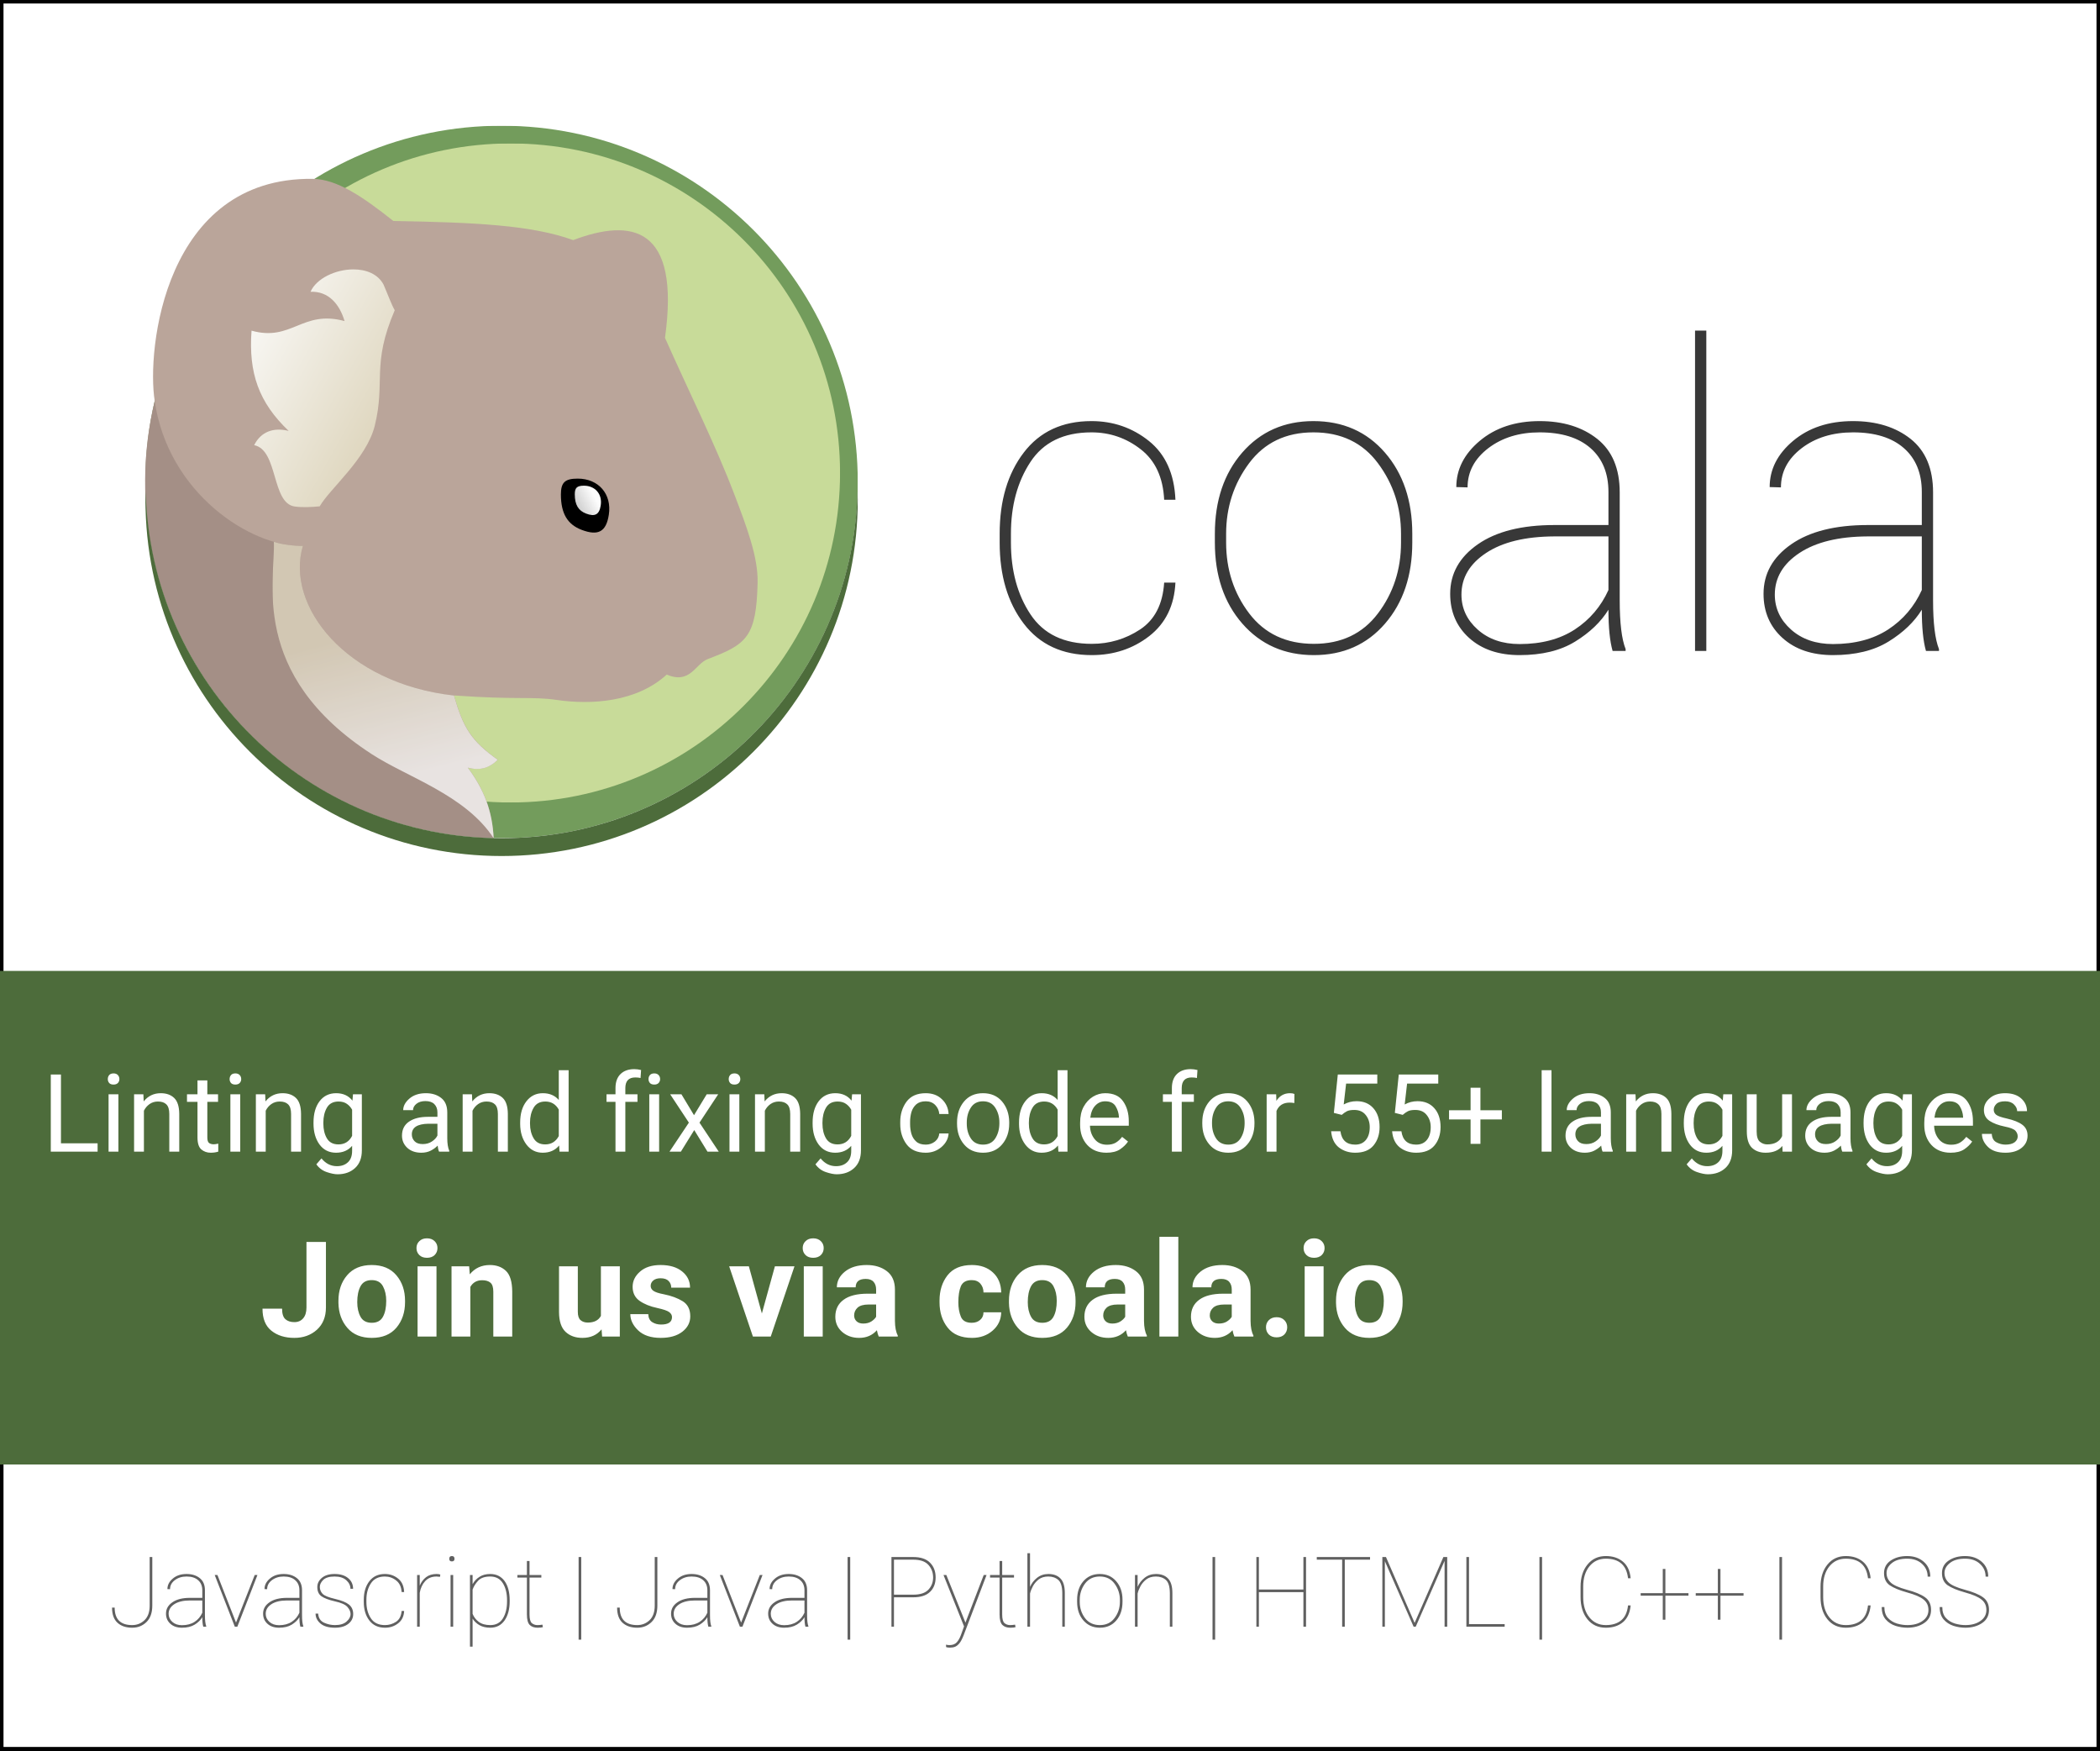
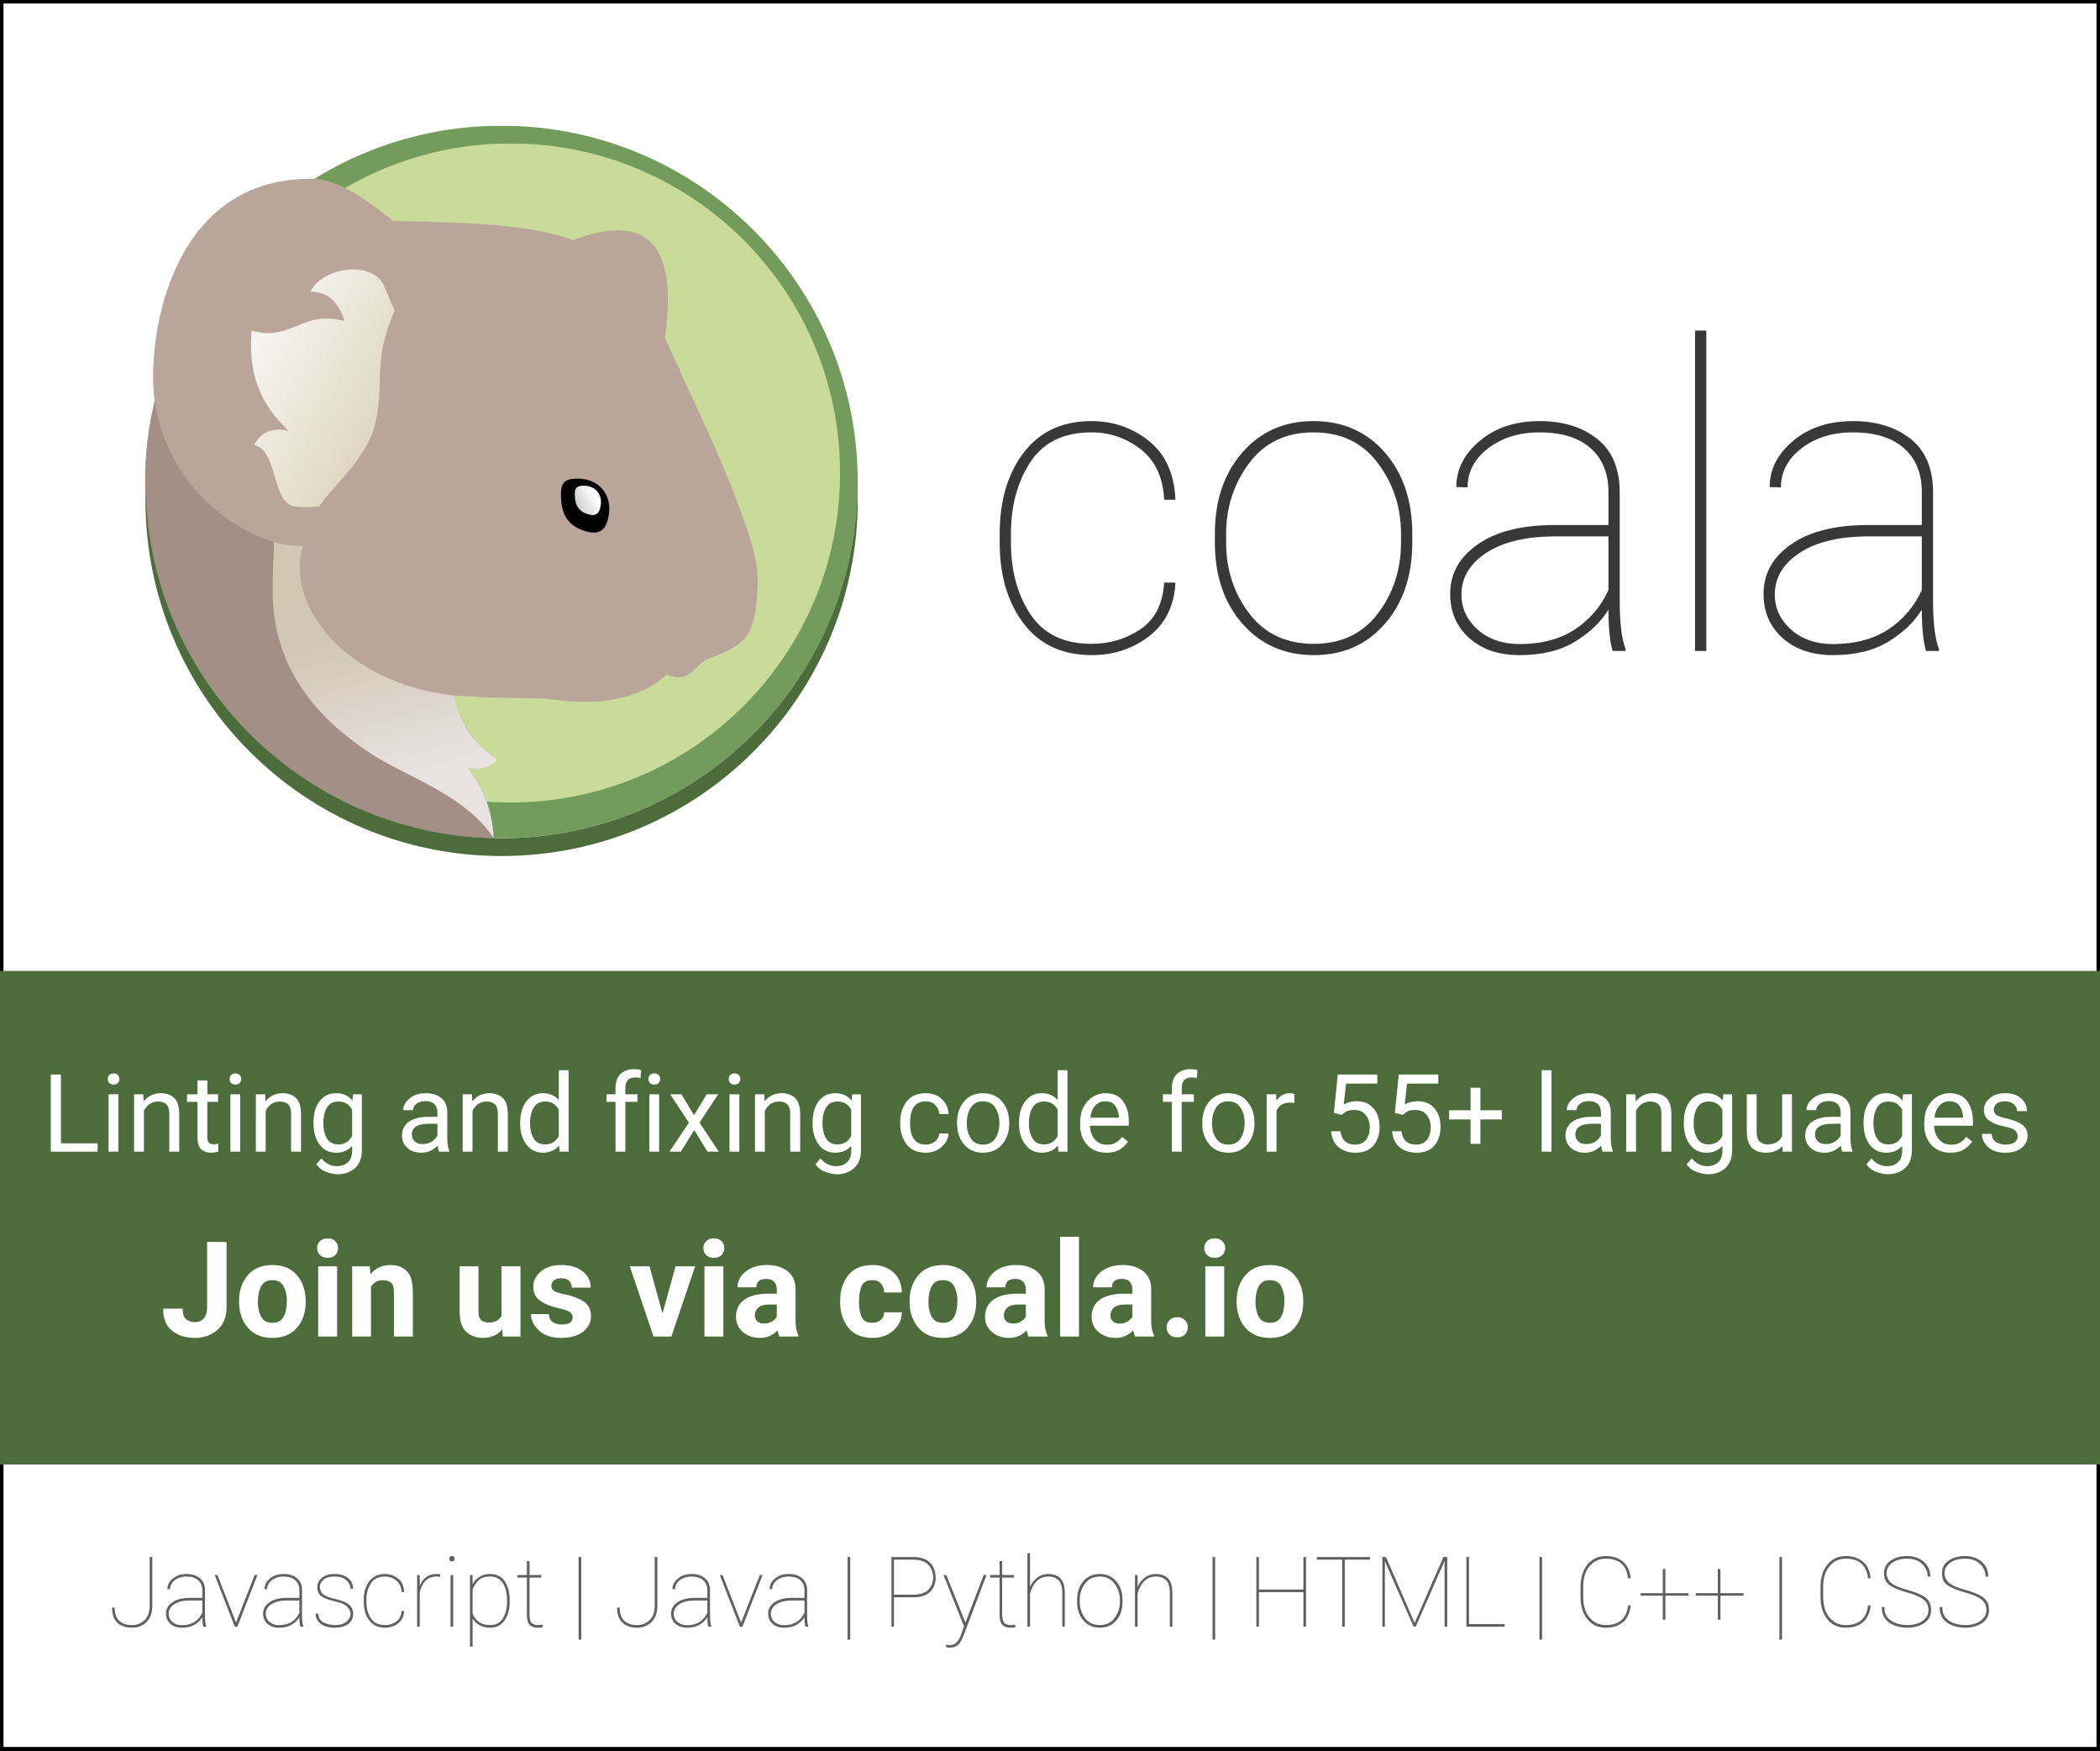
<svg xmlns="http://www.w3.org/2000/svg" id="svg2" version="1.1" xml:space="preserve" width="375" height="312.5" viewBox="0 0 375 312.5">
  <defs id="defs6">
    <clipPath clipPathUnits="userSpaceOnUse" id="clipPath16">
      <path d="M 0,250 300,250 300,0 0,0 0,250 Z" id="path18" />
    </clipPath>
    <clipPath clipPathUnits="userSpaceOnUse" id="clipPath28">
      <path d="M 0,250 300,250 300,0 0,0 0,250 Z" id="path30" />
    </clipPath>
    <clipPath clipPathUnits="userSpaceOnUse" id="clipPath36">
      <path d="m 20.778,232.044 101.759,0 0,-101.758 -101.759,0 0,101.758 z" id="path38" />
    </clipPath>
    <clipPath clipPathUnits="userSpaceOnUse" id="clipPath52">
      <path d="m 25.881,229.514 94.126,0 0,-94.126 -94.126,0 0,94.126 z" id="path54" />
    </clipPath>
    <clipPath clipPathUnits="userSpaceOnUse" id="clipPath72">
      <path d="m 20.728,192.733 50.376,0 0,-62.449 -50.376,0 0,62.449 z" id="path74" />
    </clipPath>
    <clipPath clipPathUnits="userSpaceOnUse" id="clipPath88">
      <path d="m 38.925,172.614 32.178,0 0,-42.33 -32.178,0 0,42.33 z" id="path90" />
    </clipPath>
    <clipPath clipPathUnits="userSpaceOnUse" id="clipPath92">
      <path d="m 43.272,172.035 c -2.54,-8.525 6.106,-19.647 21.579,-21.368 1.347,-4.658 2.457,-6.462 6.252,-9.182 -1.205,-1.194 -2.551,-1.576 -4.272,-1.124 2.31,-3.103 3.514,-6.192 3.69,-10.077 -4.016,6.166 -12.364,8.724 -17.388,11.993 -17.694,11.449 -13.734,25.106 -14.013,30.337 1.134,-0.37 2.952,-0.613 4.152,-0.579" id="path94" />
    </clipPath>
    <linearGradient x1="0" y1="0" x2="1" y2="0" gradientUnits="userSpaceOnUse" gradientTransform="matrix(-5.186089,20.5107,-20.5107,-5.186089,58.23734,139.1972)" spreadMethod="pad" id="linearGradient96">
      <stop style="stop-opacity:1;stop-color:#fcfcfc" offset="0" id="stop98" />
      <stop style="stop-opacity:1;stop-color:#e0d8c1" offset="1" id="stop100" />
    </linearGradient>
    <clipPath clipPathUnits="userSpaceOnUse" id="clipPath120">
      <path d="m 81.887,215.708 c 6.093,-2.203 9.975,-6.275 13.112,-13.958 l 0,0 c 1.651,11.532 -1.618,15.375 -6.737,15.375 l 0,0 c -1.919,0 -4.098,-0.539 -6.375,-1.417" id="path122" />
    </clipPath>
    <linearGradient x1="0" y1="0" x2="1" y2="0" gradientUnits="userSpaceOnUse" gradientTransform="matrix(20.38062,14.78678,-14.78678,20.38062,84.48385,205.8573)" spreadMethod="pad" id="linearGradient132">
      <stop style="stop-opacity:1;stop-color:#ffffff" offset="0" id="stop134" />
      <stop style="stop-opacity:0;stop-color:#ffffff" offset="1" id="stop136" />
    </linearGradient>
    <mask maskUnits="userSpaceOnUse" x="0" y="0" width="1" height="1" id="mask138">
      <g id="g140">
        <g id="g142">
          <g id="g144">
            <g id="g146">
              <path d="m -32768,32767 65535,0 0,-65535 -65535,0 0,65535 z" style="fill:url(#linearGradient132);stroke:none" id="path148" />
            </g>
          </g>
        </g>
      </g>
    </mask>
    <linearGradient x1="0" y1="0" x2="1" y2="0" gradientUnits="userSpaceOnUse" gradientTransform="matrix(20.38062,14.78678,-14.78678,20.38062,84.48385,205.8573)" spreadMethod="pad" id="linearGradient154">
      <stop style="stop-opacity:1;stop-color:#6c5852" offset="0" id="stop156" />
      <stop style="stop-opacity:1;stop-color:#6c5852" offset="1" id="stop158" />
    </linearGradient>
    <clipPath clipPathUnits="userSpaceOnUse" id="clipPath166">
      <path d="M 0,250 300,250 300,0 0,0 0,250 Z" id="path168" />
    </clipPath>
    <clipPath clipPathUnits="userSpaceOnUse" id="clipPath174">
      <path d="m 56.189,218.441 25.697,0 0,-6.739 -25.697,0 0,6.739 z" id="path176" />
    </clipPath>
    <clipPath clipPathUnits="userSpaceOnUse" id="clipPath178">
      <path d="m 62.161,211.702 c -1.874,3.015 -4.425,5.577 -5.972,6.739 11.616,-0.208 19.721,-0.572 25.697,-2.733 -0.041,-1.233 -0.068,-1.641 -0.022,-3.962 -3.11,-0.069 -18.417,-0.005 -19.703,-0.044 z" id="path180" />
    </clipPath>
    <linearGradient x1="0" y1="0" x2="1" y2="0" gradientUnits="userSpaceOnUse" gradientTransform="matrix(2.648979,-7.19541,7.19541,2.648979,66.87176,222.9584)" spreadMethod="pad" id="linearGradient186">
      <stop style="stop-opacity:1;stop-color:#ffffff" offset="0" id="stop188" />
      <stop style="stop-opacity:0;stop-color:#ffffff" offset="1" id="stop190" />
    </linearGradient>
    <mask maskUnits="userSpaceOnUse" x="0" y="0" width="1" height="1" id="mask192">
      <g id="g194">
        <g id="g196">
          <g id="g198">
            <g id="g200">
              <path d="m -32768,32767 65535,0 0,-65535 -65535,0 0,65535 z" style="fill:url(#linearGradient186);stroke:none" id="path202" />
            </g>
          </g>
        </g>
      </g>
    </mask>
    <linearGradient x1="0" y1="0" x2="1" y2="0" gradientUnits="userSpaceOnUse" gradientTransform="matrix(2.648979,-7.19541,7.19541,2.648979,66.87176,222.9584)" spreadMethod="pad" id="linearGradient204">
      <stop style="stop-opacity:1;stop-color:#000000" offset="0" id="stop206" />
      <stop style="stop-opacity:1;stop-color:#000000" offset="1" id="stop208" />
    </linearGradient>
    <clipPath clipPathUnits="userSpaceOnUse" id="clipPath232">
      <path d="m 26.805,194.329 c 1.404,-8.117 7.291,-17.895 18.869,-16.642 l 0,0 c 1.421,2.506 6.694,6.77 7.867,11.526 l 0,0 c 1.562,6.341 -0.507,8.657 2.85,16.479 l 0,0 c -0.881,1.537 -1.901,5.164 -3.576,7.154 l 0,0 c -2.766,3.284 -6.578,4.997 -10.376,5.035 l 0,0 c -0.052,0.001 -0.101,0.001 -0.153,0.001 l 0,0 C 30.042,217.88 25.287,203.112 26.805,194.329" id="path234" />
    </clipPath>
    <linearGradient x1="0" y1="0" x2="1" y2="0" gradientUnits="userSpaceOnUse" gradientTransform="matrix(-29.76402,17.17174,-17.17174,-29.76402,44.20097,196.8546)" spreadMethod="pad" id="linearGradient244">
      <stop style="stop-opacity:1;stop-color:#ffffff" offset="0" id="stop246" />
      <stop style="stop-opacity:0;stop-color:#ffffff" offset="1" id="stop248" />
    </linearGradient>
    <mask maskUnits="userSpaceOnUse" x="0" y="0" width="1" height="1" id="mask250">
      <g id="g252">
        <g id="g254">
          <g id="g256">
            <g id="g258">
              <path d="m -32768,32767 65535,0 0,-65535 -65535,0 0,65535 z" style="fill:url(#linearGradient244);stroke:none" id="path260" />
            </g>
          </g>
        </g>
      </g>
    </mask>
    <linearGradient x1="0" y1="0" x2="1" y2="0" gradientUnits="userSpaceOnUse" gradientTransform="matrix(-29.76402,17.17174,-17.17174,-29.76402,44.20097,196.8546)" spreadMethod="pad" id="linearGradient266">
      <stop style="stop-opacity:1;stop-color:#6c5852" offset="0" id="stop268" />
      <stop style="stop-opacity:1;stop-color:#6c5852" offset="1" id="stop270" />
    </linearGradient>
    <linearGradient x1="0" y1="0" x2="1" y2="0" gradientUnits="userSpaceOnUse" gradientTransform="matrix(22.75752,-12.71981,12.71981,22.75752,31.40926,203.2878)" spreadMethod="pad" id="linearGradient286">
      <stop style="stop-opacity:1;stop-color:#fcfcfc" offset="0" id="stop288" />
      <stop style="stop-opacity:1;stop-color:#e0d8c1" offset="1" id="stop290" />
    </linearGradient>
    <clipPath clipPathUnits="userSpaceOnUse" id="clipPath298">
      <path d="M 0,250 300,250 300,0 0,0 0,250 Z" id="path300" />
    </clipPath>
    <linearGradient x1="0" y1="0" x2="1" y2="0" gradientUnits="userSpaceOnUse" gradientTransform="matrix(-2.955646,-1.589725,1.584125,-2.966095,84.93102,179.0956)" spreadMethod="pad" id="linearGradient318">
      <stop style="stop-opacity:1;stop-color:#fcfcfc" offset="0" id="stop320" />
      <stop style="stop-opacity:1;stop-color:#c7c7c7" offset="1" id="stop322" />
    </linearGradient>
    <clipPath clipPathUnits="userSpaceOnUse" id="clipPath330">
      <path d="m 96.192,167.746 c -0.033,-7.179 -3.898,-7.181 -0.94,-14.089 l 0,0 c 3.18,-0.959 5.617,0.581 7.3,1.544 l 0,0 c 1.872,1.069 5.859,3.843 5.836,10.763 l 0,0 c -0.012,3.62 -2.697,11.734 -3.512,13.512 l 0,0 c -0.272,0.594 -0.696,0.861 -1.213,0.861 l 0,0 c -2.569,-10e-4 -7.443,-6.581 -7.471,-12.591" id="path332" />
    </clipPath>
    <linearGradient x1="0" y1="0" x2="1" y2="0" gradientUnits="userSpaceOnUse" gradientTransform="matrix(24.58505,16.37676,-16.37676,24.58505,99.67973,165.6892)" spreadMethod="pad" id="linearGradient342">
      <stop style="stop-opacity:1;stop-color:#ffffff" offset="0" id="stop344" />
      <stop style="stop-opacity:0;stop-color:#ffffff" offset="1" id="stop346" />
    </linearGradient>
    <mask maskUnits="userSpaceOnUse" x="0" y="0" width="1" height="1" id="mask348">
      <g id="g350">
        <g id="g352">
          <g id="g354">
            <g id="g356">
              <path d="m -32768,32767 65535,0 0,-65535 -65535,0 0,65535 z" style="fill:url(#linearGradient342);stroke:none" id="path358" />
            </g>
          </g>
        </g>
      </g>
    </mask>
    <linearGradient x1="0" y1="0" x2="1" y2="0" gradientUnits="userSpaceOnUse" gradientTransform="matrix(24.58505,16.37676,-16.37676,24.58505,99.67973,165.6892)" spreadMethod="pad" id="linearGradient364">
      <stop style="stop-opacity:1;stop-color:#6c5852" offset="0" id="stop366" />
      <stop style="stop-opacity:1;stop-color:#6c5852" offset="1" id="stop368" />
    </linearGradient>
    <clipPath clipPathUnits="userSpaceOnUse" id="clipPath376">
      <path d="M 0,250 300,250 300,0 0,0 0,250 Z" id="path378" />
    </clipPath>
    <clipPath clipPathUnits="userSpaceOnUse" id="clipPath384">
      <path d="m 74.084,160.224 21.92,0 0,-10.033 -21.92,0 0,10.033 z" id="path386" />
    </clipPath>
    <clipPath clipPathUnits="userSpaceOnUse" id="clipPath388">
      <path d="m 96.004,153.929 c -7.785,-5.474 -11.425,-3.22 -18.351,-3.554 -8.094,10.407 -0.101,9.688 1.42,9.849 3.811,-3.41 11.084,-10.341 16.931,-6.295" id="path390" />
    </clipPath>
    <linearGradient x1="0" y1="0" x2="1" y2="0" gradientUnits="userSpaceOnUse" gradientTransform="matrix(-6.321452,-7.686954,7.686954,-6.321452,89.97244,162.1302)" spreadMethod="pad" id="linearGradient396">
      <stop style="stop-opacity:1;stop-color:#ffffff" offset="0" id="stop398" />
      <stop style="stop-opacity:0;stop-color:#ffffff" offset="1" id="stop400" />
    </linearGradient>
    <mask maskUnits="userSpaceOnUse" x="0" y="0" width="1" height="1" id="mask402">
      <g id="g404">
        <g id="g406">
          <g id="g408">
            <g id="g410">
              <path d="m -32768,32767 65535,0 0,-65535 -65535,0 0,65535 z" style="fill:url(#linearGradient396);stroke:none" id="path412" />
            </g>
          </g>
        </g>
      </g>
    </mask>
    <linearGradient x1="0" y1="0" x2="1" y2="0" gradientUnits="userSpaceOnUse" gradientTransform="matrix(-6.321452,-7.686954,7.686954,-6.321452,89.97244,162.1302)" spreadMethod="pad" id="linearGradient414">
      <stop style="stop-opacity:1;stop-color:#000000" offset="0" id="stop416" />
      <stop style="stop-opacity:1;stop-color:#000000" offset="1" id="stop418" />
    </linearGradient>
  </defs>
  <g id="g10" transform="matrix(1.25,0,0,-1.25,0,312.5)">
    <path d="M 300,0 0,0 0,250 300,250 300,0 Z" style="fill:#ffffff;stroke:#000000;stroke-width:1;stroke-linecap:butt;stroke-linejoin:miter;stroke-miterlimit:10;stroke-dasharray:none;stroke-opacity:1;fill-opacity:1;opacity:0.99" id="path20" />
    <path d="m 0,40.84 300,0 0,70.493 -300,0 0,-70.493 z" style="fill:#4d6c3b;fill-opacity:1;fill-rule:nonzero;stroke:none" id="path22" />
    <g id="g24">
      <g id="g26" clip-path="url(#clipPath28)">
        <g id="g32">
          <g id="g34" />
          <g id="g40">
            <g clip-path="url(#clipPath36)" id="g42" style="opacity:0.946">
              <g transform="translate(71.6576,232.0441)" id="g44">
                <path d="m 0,0 c -28.1,0 -50.879,-22.779 -50.879,-50.879 0,-28.1 22.779,-50.879 50.879,-50.879 28.1,0 50.879,22.779 50.879,50.879 C 50.879,-22.779 28.1,0 0,0" style="fill:#6b9753;fill-opacity:1;fill-rule:nonzero;stroke:none" id="path46" />
              </g>
            </g>
          </g>
        </g>
        <g id="g48">
          <g id="g50" />
          <g id="g56">
            <g clip-path="url(#clipPath52)" id="g58" style="opacity:0.946">
              <g transform="translate(72.9439,229.5145)" id="g60">
                <path d="m 0,0 c 25.992,0 47.063,-21.071 47.063,-47.063 0,-25.993 -21.071,-47.064 -47.063,-47.064 -25.992,0 -47.063,21.071 -47.063,47.064 C -47.063,-21.071 -25.992,0 0,0" style="fill:#ccde9c;fill-opacity:1;fill-rule:nonzero;stroke:none" id="path62" />
              </g>
            </g>
          </g>
        </g>
        <g id="g64" transform="translate(101.1216,155.8763)">
          <path d="m 0,0 c -1.814,-0.685 -2.49,-3.656 -5.87,-2.22 -4.326,-3.942 -10.75,-4.348 -15.739,-3.62 -3.573,0.522 -5.59,-0.012 -14.666,0.64 1.341,-4.63 2.462,-6.44 6.257,-9.191 -1.203,-1.21 -2.568,-1.547 -4.273,-1.124 2.325,-3.063 3.481,-6.157 3.691,-10.077 -33.705,0.953 -55.631,32.493 -48.418,62.449 -1.178,7.235 1.353,31.996 22.579,31.724 3.436,-0.044 7.095,-2.513 11.507,-6.016 11.616,-0.209 19.72,-0.572 25.697,-2.733 8.359,3.163 15.33,1.983 13.112,-13.958 C -2.853,38.494 1.054,30.683 3.754,23.6 5.581,18.809 7.19,14.542 7.108,10.922 6.932,3.167 5.568,2.103 0,0" style="fill:#baa59a;fill-opacity:1;fill-rule:nonzero;stroke:none" id="path66" />
        </g>
        <g id="g68">
          <g id="g70" />
          <g id="g76">
            <g clip-path="url(#clipPath72)" id="g78" style="opacity:0.493">
              <g transform="translate(43.2716,172.0347)" id="g80">
                <path d="m 0,0 c -2.54,-8.525 6.106,-19.647 21.58,-21.367 1.347,-4.634 2.455,-6.461 6.252,-9.182 -1.216,-1.185 -2.571,-1.557 -4.273,-1.124 2.311,-3.092 3.509,-6.186 3.691,-10.078 -33.712,0.965 -55.635,32.483 -48.418,62.449 C -19.28,7.516 -7.393,-0.216 0,0" style="fill:#8e7a72;fill-opacity:1;fill-rule:nonzero;stroke:none" id="path82" />
              </g>
            </g>
          </g>
        </g>
        <g id="g84">
          <g id="g86" />
          <g id="g102">
            <g clip-path="url(#clipPath88)" id="g104" style="opacity:0.769">
              <g id="g106">
                <g clip-path="url(#clipPath92)" id="g108">
                  <g id="g110">
                    <g id="g112">
                      <path d="m 43.272,172.035 c -2.54,-8.525 6.106,-19.647 21.579,-21.368 1.347,-4.658 2.457,-6.462 6.252,-9.182 -1.205,-1.194 -2.551,-1.576 -4.272,-1.124 2.31,-3.103 3.514,-6.192 3.69,-10.077 -4.016,6.166 -12.364,8.724 -17.388,11.993 -17.694,11.449 -13.734,25.106 -14.013,30.337 1.134,-0.37 2.952,-0.613 4.152,-0.579" style="fill:url(#linearGradient96);stroke:none" id="path114" />
                    </g>
                  </g>
                </g>
              </g>
            </g>
          </g>
        </g>
      </g>
    </g>
    <g id="g116">
      <g id="g118" clip-path="url(#clipPath120)">
        <g id="g124">
          <g id="g126" />
          <g id="g150" mask="url(#mask138)">
            <g id="g152">
              <path d="m 81.887,215.708 c 6.093,-2.203 9.975,-6.275 13.112,-13.958 l 0,0 c 1.651,11.532 -1.618,15.375 -6.737,15.375 l 0,0 c -1.919,0 -4.098,-0.539 -6.375,-1.417" style="fill:url(#linearGradient154);stroke:none" id="path160" />
            </g>
          </g>
        </g>
      </g>
    </g>
    <g id="g162">
      <g id="g164" clip-path="url(#clipPath166)">
        <g id="g170">
          <g id="g172" />
          <g id="g210">
            <g clip-path="url(#clipPath174)" id="g212" style="opacity:0.639">
              <g id="g214">
                <g clip-path="url(#clipPath178)" id="g216">
                  <g id="g218">
                    <g id="g220" />
                    <g mask="url(#mask192)" id="g222">
                      <g id="g224">
                        <path d="m 62.161,211.702 c -1.874,3.015 -4.425,5.577 -5.972,6.739 11.616,-0.208 19.721,-0.572 25.697,-2.733 -0.041,-1.233 -0.068,-1.641 -0.022,-3.962 -3.11,-0.069 -18.417,-0.005 -19.703,-0.044 z" style="fill:url(#linearGradient204);stroke:none" id="path226" />
                      </g>
                    </g>
                  </g>
                </g>
              </g>
            </g>
          </g>
        </g>
      </g>
    </g>
    <g id="g228">
      <g id="g230" clip-path="url(#clipPath232)">
        <g id="g236">
          <g id="g238" />
          <g id="g262" mask="url(#mask250)">
            <g id="g264">
              <path d="m 26.805,194.329 c 1.404,-8.117 7.291,-17.895 18.869,-16.642 l 0,0 c 1.421,2.506 6.694,6.77 7.867,11.526 l 0,0 c 1.562,6.341 -0.507,8.657 2.85,16.479 l 0,0 c -0.881,1.537 -1.901,5.164 -3.576,7.154 l 0,0 c -2.766,3.284 -6.578,4.997 -10.376,5.035 l 0,0 c -0.052,0.001 -0.101,0.001 -0.153,0.001 l 0,0 C 30.042,217.88 25.287,203.112 26.805,194.329" style="fill:url(#linearGradient266);stroke:none" id="path272" />
            </g>
          </g>
        </g>
      </g>
    </g>
    <g id="g274">
      <g id="g276">
        <g id="g282">
          <g id="g284">
            <path d="m 44.36,208.326 c 2.578,0.114 4.157,-1.785 4.864,-4.183 l 0,0 c -3.041,0.83 -4.928,0.077 -6.779,-0.676 l 0,0 c -1.839,-0.747 -3.643,-1.495 -6.51,-0.692 l 0,0 c -0.443,-6.052 1.027,-10.243 5.307,-14.32 l 0,0 c -2.153,0.542 -3.969,-0.097 -4.931,-2.034 l 0,0 c 3.44,-0.687 2.458,-8.272 5.772,-8.756 l 0,0 c 1.026,-0.165 2.602,-0.085 3.591,0.022 l 0,0 c 1.421,2.506 6.694,6.77 7.867,11.526 l 0,0 c 1.562,6.341 -0.507,8.657 2.85,16.479 l 0,0 c -0.469,0.818 -0.978,2.231 -1.604,3.672 l 0,0 c -0.805,1.515 -2.495,2.162 -4.299,2.161 l 0,0 c -2.526,0 -5.275,-1.268 -6.128,-3.199" style="fill:url(#linearGradient286);stroke:none" id="path292" />
          </g>
        </g>
      </g>
    </g>
    <g id="g294">
      <g id="g296" clip-path="url(#clipPath298)">
        <g id="g302" transform="translate(83.1055,174.3214)">
          <path d="M 0,0 C -2.048,0.774 -2.975,2.348 -2.977,5.054 -2.978,6.774 -2.4,7.322 -0.582,7.323 2.408,7.324 4.32,5.111 3.87,2.169 3.498,-0.26 2.367,-0.895 0,0" style="fill:#000000;fill-opacity:1;fill-rule:nonzero;stroke:none" id="path304" />
        </g>
      </g>
    </g>
    <g id="g306">
      <g id="g308">
        <g id="g314">
          <g id="g316">
            <path d="m 83.408,180.633 c -0.986,-0.001 -1.299,-0.299 -1.298,-1.234 l 0,0 c 0.001,-1.472 0.503,-2.329 1.613,-2.75 l 0,0 c 1.283,-0.486 1.896,-0.141 2.097,1.18 l 0,0 c 0.244,1.6 -0.792,2.804 -2.411,2.804 l 0,0 c 0,0 -0.001,0 -0.001,0" style="fill:url(#linearGradient318);stroke:none" id="path324" />
          </g>
        </g>
      </g>
    </g>
    <g id="g326">
      <g id="g328" clip-path="url(#clipPath330)">
        <g id="g334">
          <g id="g336" />
          <g id="g360" mask="url(#mask348)">
            <g id="g362">
              <path d="m 96.192,167.746 c -0.033,-7.179 -3.898,-7.181 -0.94,-14.089 l 0,0 c 3.18,-0.959 5.617,0.581 7.3,1.544 l 0,0 c 1.872,1.069 5.859,3.843 5.836,10.763 l 0,0 c -0.012,3.62 -2.697,11.734 -3.512,13.512 l 0,0 c -0.272,0.594 -0.696,0.861 -1.213,0.861 l 0,0 c -2.569,-10e-4 -7.443,-6.581 -7.471,-12.591" style="fill:url(#linearGradient364);stroke:none" id="path370" />
            </g>
          </g>
        </g>
      </g>
    </g>
    <g id="g372">
      <g id="g374" clip-path="url(#clipPath376)">
        <g id="g380">
          <g id="g382" />
          <g id="g420">
            <g clip-path="url(#clipPath384)" id="g422" style="opacity:0.887">
              <g id="g424">
                <g clip-path="url(#clipPath388)" id="g426">
                  <g id="g428">
                    <g id="g430" />
                    <g mask="url(#mask402)" id="g432">
                      <g id="g434">
                        <path d="m 96.004,153.929 c -7.785,-5.474 -11.425,-3.22 -18.351,-3.554 -8.094,10.407 -0.101,9.688 1.42,9.849 3.811,-3.41 11.084,-10.341 16.931,-6.295" style="fill:url(#linearGradient414);stroke:none" id="path436" />
                      </g>
                    </g>
                  </g>
                </g>
              </g>
            </g>
          </g>
        </g>
        <g id="g438" transform="translate(20.8082,179.8929)">
          <path d="m 0,0 c -0.01,-0.424 -0.03,-0.845 -0.03,-1.272 0,-28.1 22.78,-50.879 50.879,-50.879 28.1,0 50.88,22.779 50.88,50.879 0,0.427 -0.02,0.848 -0.03,1.272 C 101.022,-27.51 78.523,-49.607 50.849,-49.607 23.176,-49.607 0.677,-27.51 0,0" style="fill:#4d6c3b;fill-opacity:1;fill-rule:nonzero;stroke:none" id="path440" />
        </g>
      </g>
    </g>
    <text transform="matrix(1,0,0,-1,5.9741,85.5234)" style="font-variant:normal;font-weight:normal;font-stretch:normal;font-size:15.5px;font-family:Roboto;-inkscape-font-specification:Roboto-Regular;writing-mode:lr-tb;fill:#ffffff;fill-opacity:1;fill-rule:nonzero;stroke:none" id="text442">
      <tspan x="0 8.37 12.276 21.08 26.443 30.349 39.153 47.957 51.817 60.341 69.145 77.95 81.809 87.157 91.062 98.859 102.765 111.569 120.373 124.233 132.463 141.267 150.071 158.28 162.132 167.479 176.283 181.6 185.451 194.178 202.904 211.693 215.545 219.451 227.976 236.78 245.584 254.388 262.927 271.731 279.93" y="0" id="tspan444">Linting and fixing code for 55+ languages</tspan>
    </text>
    <text transform="scale(1,-1)" style="font-variant:normal;font-weight:bold;font-stretch:normal;font-size:19px;font-family:Roboto;-inkscape-font-specification:Roboto-Bold;writing-mode:lr-tb;fill:#ffffff;fill-opacity:1;fill-rule:nonzero;stroke:none" id="text446" x="22.928" y="-59.112">
-       <tspan id="tspan448" x="22.928" y="-59.112">   Join us via coala.io</tspan>
+       <tspan id="tspan448" x="22.928" y="-59.112">Join us via coala.io</tspan>
    </text>
    <text transform="matrix(1,0,0,-1,139.9189,157.0303)" style="font-variant:normal;font-weight:100;font-stretch:normal;font-size:61px;font-family:Roboto;-inkscape-font-specification:Roboto-Thin;writing-mode:lr-tb;fill:#383838;fill-opacity:1;fill-rule:nonzero;stroke:none" id="text450">
      <tspan x="0 30.927 64.294 96.502 109.068" y="0" id="tspan452">coala</tspan>
    </text>
    <text transform="matrix(1,0,0,-1,15.397,17.6689)" style="font-variant:normal;font-weight:100;font-stretch:normal;font-size:14px;font-family:Roboto;-inkscape-font-specification:Roboto-Thin;writing-mode:lr-tb;fill:#606060;fill-opacity:1;fill-rule:nonzero;stroke:none" id="text454">
      <tspan x="0 7.686 14.977 21.56 28.952 35.924 43.022 47.67 50.554 58.212 62.538 65.884 68.656 72.002 79.688 86.995 93.577 100.969 104.315 107.087 110.433 118.952 125.644 129.97 137.628 145.286 152.944 156.29 159.062 162.408 172.06 180.432 192.43 199.654 203 205.772 209.118 218.19 226.058 233.926 237.272 240.044 243.39 252.462 260.82" y="0" id="tspan456">Javascript | Java | Python | HTML | C++ | CSS</tspan>
    </text>
  </g>
</svg>
